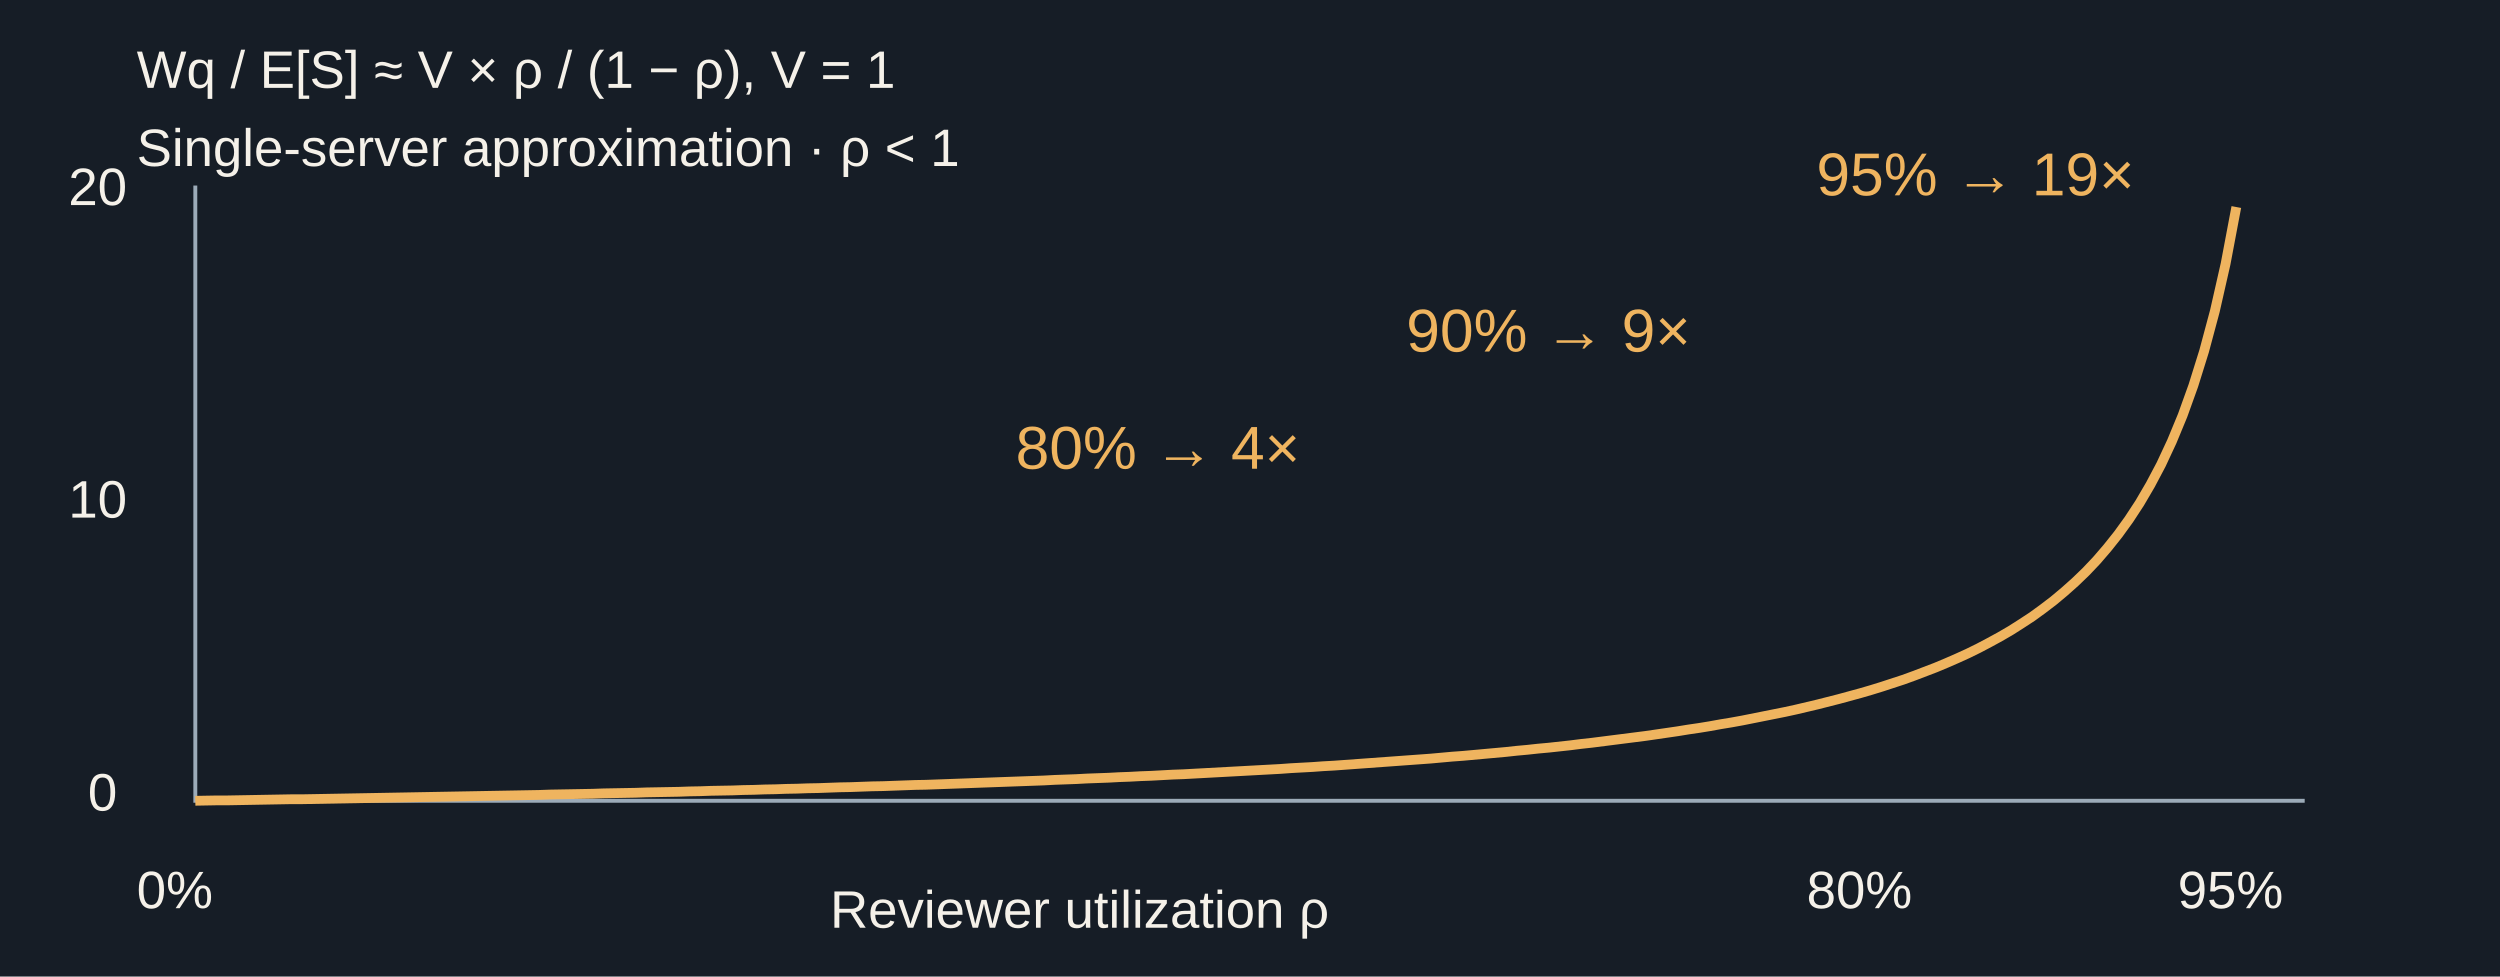
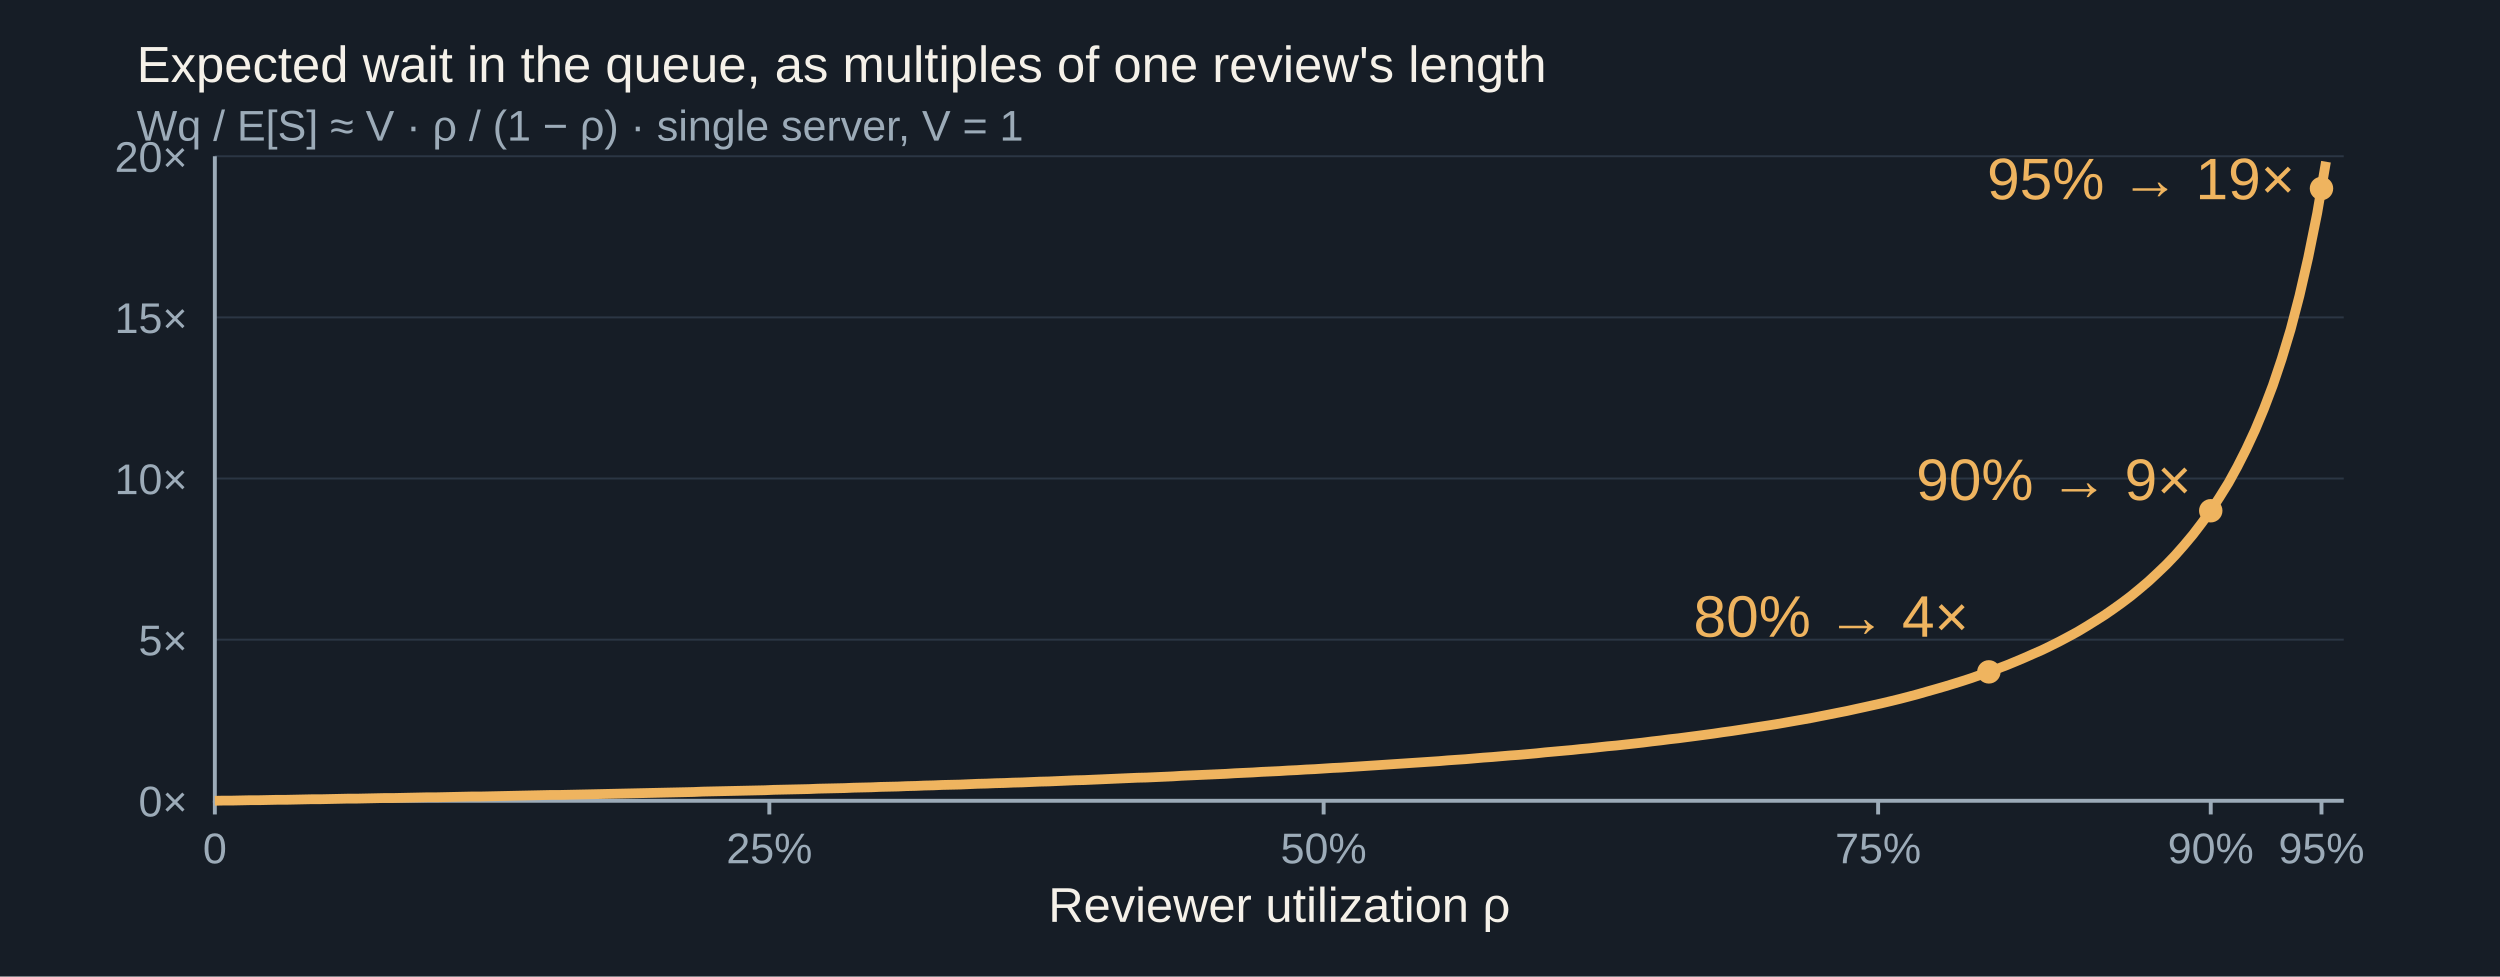
<svg xmlns="http://www.w3.org/2000/svg" width="1280" height="500" viewBox="0 0 1280 500">
  <rect width="1280" height="500" fill="#161d26" />
-   <g fill="#f5f1e9" font-family="Arial,sans-serif" font-size="27">
-     <text x="70" y="45">Wq / E[S] ≈ V × ρ / (1 − ρ), V = 1</text>
-     <text x="70" y="85">Single-server approximation · ρ &lt; 1</text>
-     <text x="70" y="465">0%</text>
-     <text x="925" y="465">80%</text>
-     <text x="1115" y="465">95%</text>
-     <text x="425" y="475">Reviewer utilization ρ</text>
-     <text x="45" y="415">0</text>
-     <text x="35" y="265">10</text>
-     <text x="35" y="105">20</text>
+   <g fill="#f5f1e9" font-family="Arial,sans-serif" font-size="26">
+     <text x="70" y="42">Expected wait in the queue, as multiples of one review's length</text>
+     <text x="70" y="72" fill="#9cabb8" font-size="22">Wq / E[S] ≈ V · ρ / (1 − ρ)   ·   single server, V = 1</text>
  </g>
-   <path d="M100 95 V410 H1180" fill="none" stroke="#9cabb8" stroke-width="2" />
-   <polyline points="100.0,410.0 105.5,409.9 111.0,409.8 116.5,409.8 122.0,409.7 127.5,409.6 133.0,409.5 138.5,409.4 144.0,409.3 149.5,409.2 155.0,409.2 160.5,409.1 166.0,409.0 171.5,408.9 177.0,408.8 182.5,408.7 188.0,408.6 193.5,408.5 199.0,408.4 204.5,408.3 210.0,408.2 215.5,408.1 221.0,408.0 226.5,407.9 232.0,407.8 237.5,407.7 243.0,407.6 248.5,407.5 254.0,407.4 259.5,407.3 265.0,407.2 270.5,407.1 276.0,407.0 281.5,406.8 287.0,406.7 292.5,406.6 298.0,406.5 303.5,406.4 309.0,406.2 314.5,406.1 320.0,406.0 325.5,405.9 331.0,405.7 336.5,405.6 342.0,405.5 347.5,405.4 353.0,405.2 358.5,405.1 364.0,404.9 369.5,404.8 375.0,404.7 380.5,404.5 386.0,404.4 391.5,404.2 397.0,404.1 402.5,403.9 408.0,403.8 413.5,403.6 419.0,403.5 424.5,403.3 430.0,403.1 435.5,403.0 441.0,402.8 446.5,402.6 452.0,402.5 457.5,402.3 463.0,402.1 468.5,401.9 474.0,401.8 479.5,401.6 485.0,401.4 490.5,401.2 496.0,401.0 501.5,400.8 507.0,400.6 512.5,400.4 518.0,400.2 523.5,400.0 529.0,399.8 534.5,399.6 540.0,399.3 545.5,399.1 551.0,398.9 556.5,398.6 562.0,398.4 567.5,398.2 573.0,397.9 578.5,397.7 584.0,397.4 589.5,397.2 595.0,396.9 600.5,396.6 606.0,396.4 611.5,396.1 617.0,395.8 622.5,395.5 628.0,395.2 633.5,394.9 639.0,394.6 644.5,394.3 650.0,394.0 655.5,393.7 661.0,393.3 666.5,393.0 672.0,392.7 677.5,392.3 683.0,392.0 688.5,391.6 694.0,391.2 699.5,390.8 705.0,390.4 710.5,390.0 716.0,389.6 721.5,389.2 727.0,388.8 732.5,388.4 738.0,387.9 743.5,387.4 749.0,387.0 754.5,386.5 760.0,386.0 765.5,385.5 771.0,385.0 776.5,384.4 782.0,383.9 787.5,383.3 793.0,382.8 798.5,382.2 804.0,381.6 809.5,380.9 815.0,380.3 820.5,379.6 826.0,378.9 831.5,378.2 837.0,377.5 842.5,376.8 848.0,376.0 853.5,375.2 859.0,374.4 864.5,373.5 870.0,372.7 875.5,371.8 881.0,370.8 886.5,369.9 892.0,368.9 897.5,367.8 903.0,366.7 908.5,365.6 914.0,364.5 919.5,363.3 925.0,362.0 930.5,360.7 936.0,359.3 941.5,357.9 947.0,356.4 952.5,354.9 958.0,353.3 963.5,351.6 969.0,349.8 974.5,348.0 980.0,346.0 985.5,343.9 991.0,341.8 996.5,339.5 1002.0,337.1 1007.5,334.6 1013.0,331.9 1018.5,329.0 1024.0,326.0 1029.5,322.8 1035.0,319.3 1040.5,315.7 1046.0,311.7 1051.5,307.5 1057.0,302.9 1062.5,298.0 1068.0,292.7 1073.5,286.9 1079.0,280.5 1084.5,273.6 1090.0,266.0 1095.5,257.6 1101.0,248.2 1106.5,237.8 1112.0,226.0 1117.5,212.7 1123.0,197.4 1128.5,179.8 1134.0,159.3 1139.5,135.1 1145.0,106.0" fill="none" stroke="#efb45f" stroke-width="5" />
-   <g fill="#efb45f" font-family="Arial,sans-serif" font-size="31">
-     <text x="520" y="240">80% → 4×</text>
-     <text x="720" y="180">90% → 9×</text>
-     <text x="930" y="100">95% → 19×</text>
+   <line x1="110" y1="327.5" x2="1200" y2="327.5" stroke="#2b3644" stroke-width="1" />
+   <line x1="110" y1="245.0" x2="1200" y2="245.0" stroke="#2b3644" stroke-width="1" />
+   <line x1="110" y1="162.5" x2="1200" y2="162.5" stroke="#2b3644" stroke-width="1" />
+   <line x1="110" y1="80.0" x2="1200" y2="80.0" stroke="#2b3644" stroke-width="1" />
+   <path d="M110 80 V410 H1200" fill="none" stroke="#9cabb8" stroke-width="2" />
+   <g fill="#9cabb8" font-family="Arial,sans-serif" font-size="22">
+     <text x="96" y="418.0" text-anchor="end">0×</text>
+     <text x="96" y="335.5" text-anchor="end">5×</text>
+     <text x="96" y="253.0" text-anchor="end">10×</text>
+     <text x="96" y="170.5" text-anchor="end">15×</text>
+     <text x="96" y="88.0" text-anchor="end">20×</text>
+     <line x1="110.0" y1="410" x2="110.0" y2="417" stroke="#9cabb8" stroke-width="2" />
+     <text x="110.0" y="442" text-anchor="middle">0</text>
+     <line x1="393.9" y1="410" x2="393.9" y2="417" stroke="#9cabb8" stroke-width="2" />
+     <text x="393.9" y="442" text-anchor="middle">25%</text>
+     <line x1="677.7" y1="410" x2="677.7" y2="417" stroke="#9cabb8" stroke-width="2" />
+     <text x="677.7" y="442" text-anchor="middle">50%</text>
+     <line x1="961.6" y1="410" x2="961.6" y2="417" stroke="#9cabb8" stroke-width="2" />
+     <text x="961.6" y="442" text-anchor="middle">75%</text>
+     <line x1="1131.9" y1="410" x2="1131.9" y2="417" stroke="#9cabb8" stroke-width="2" />
+     <text x="1131.9" y="442" text-anchor="middle">90%</text>
+     <line x1="1188.6" y1="410" x2="1188.6" y2="417" stroke="#9cabb8" stroke-width="2" />
+     <text x="1188.6" y="442" text-anchor="middle">95%</text>
+     <text x="655" y="472" text-anchor="middle" fill="#f5f1e9" font-size="25">Reviewer utilization ρ</text>
+   </g>
+   <polyline points="110.0,410.0 114.5,409.9 119.1,409.9 123.6,409.8 128.2,409.7 132.7,409.7 137.2,409.6 141.8,409.5 146.3,409.5 150.9,409.4 155.4,409.3 160.0,409.2 164.5,409.2 169.0,409.1 173.6,409.0 178.1,408.9 182.7,408.9 187.2,408.8 191.8,408.7 196.3,408.6 200.8,408.6 205.4,408.5 209.9,408.4 214.5,408.3 219.0,408.2 223.5,408.2 228.1,408.1 232.6,408.0 237.2,407.9 241.7,407.8 246.2,407.8 250.8,407.7 255.3,407.6 259.9,407.5 264.4,407.4 269.0,407.3 273.5,407.2 278.0,407.1 282.6,407.0 287.1,407.0 291.7,406.9 296.2,406.8 300.8,406.7 305.3,406.6 309.8,406.5 314.4,406.4 318.9,406.3 323.5,406.2 328.0,406.1 332.5,406.0 337.1,405.9 341.6,405.8 346.2,405.7 350.7,405.6 355.2,405.5 359.8,405.3 364.3,405.2 368.9,405.1 373.4,405.0 378.0,404.9 382.5,404.8 387.0,404.7 391.6,404.6 396.1,404.4 400.7,404.3 405.2,404.2 409.8,404.1 414.3,404.0 418.8,403.8 423.4,403.7 427.9,403.6 432.5,403.5 437.0,403.3 441.5,403.2 446.1,403.1 450.6,402.9 455.2,402.8 459.7,402.7 464.2,402.5 468.8,402.4 473.3,402.2 477.9,402.1 482.4,401.9 487.0,401.8 491.5,401.7 496.0,401.5 500.6,401.3 505.1,401.2 509.7,401.0 514.2,400.9 518.8,400.7 523.3,400.6 527.8,400.4 532.4,400.2 536.9,400.1 541.5,399.9 546.0,399.7 550.5,399.5 555.1,399.4 559.6,399.2 564.2,399.0 568.7,398.8 573.2,398.6 577.8,398.4 582.3,398.2 586.9,398.1 591.4,397.9 596.0,397.7 600.5,397.5 605.0,397.2 609.6,397.0 614.1,396.8 618.7,396.6 623.2,396.4 627.8,396.2 632.3,395.9 636.8,395.7 641.4,395.5 645.9,395.2 650.5,395.0 655.0,394.8 659.5,394.5 664.1,394.3 668.6,394.0 673.2,393.8 677.7,393.5 682.2,393.2 686.8,393.0 691.3,392.7 695.9,392.4 700.4,392.1 705.0,391.8 709.5,391.5 714.0,391.2 718.6,390.9 723.1,390.6 727.7,390.3 732.2,390.0 736.8,389.7 741.3,389.3 745.8,389.0 750.4,388.7 754.9,388.3 759.5,387.9 764.0,387.6 768.5,387.2 773.1,386.8 777.6,386.5 782.2,386.1 786.7,385.7 791.2,385.2 795.8,384.8 800.3,384.4 804.9,384.0 809.4,383.5 814.0,383.1 818.5,382.6 823.0,382.1 827.6,381.7 832.1,381.2 836.7,380.7 841.2,380.2 845.8,379.6 850.3,379.1 854.8,378.5 859.4,378.0 863.9,377.4 868.5,376.8 873.0,376.2 877.5,375.6 882.1,374.9 886.6,374.3 891.2,373.6 895.7,372.9 900.2,372.2 904.8,371.5 909.3,370.8 913.9,370.0 918.4,369.2 923.0,368.4 927.5,367.6 932.0,366.7 936.6,365.8 941.1,364.9 945.7,364.0 950.2,363.0 954.8,362.0 959.3,361.0 963.8,360.0 968.4,358.9 972.9,357.8 977.5,356.6 982.0,355.4 986.5,354.1 991.1,352.8 995.6,351.5 1000.2,350.1 1004.7,348.7 1009.3,347.2 1013.8,345.6 1018.3,344.0 1022.9,342.3 1027.4,340.6 1032.0,338.7 1036.5,336.8 1041.0,334.8 1045.6,332.8 1050.1,330.6 1054.7,328.3 1059.2,325.9 1063.8,323.4 1068.3,320.7 1072.8,317.9 1077.4,315.0 1081.9,311.9 1086.5,308.6 1091.0,305.2 1095.5,301.5 1100.1,297.6 1104.6,293.4 1109.2,289.0 1113.7,284.3 1118.2,279.2 1122.8,273.7 1127.3,267.8 1131.9,261.5 1136.4,254.6 1141.0,247.2 1145.5,239.0 1150.0,230.1 1154.6,220.2 1159.1,209.4 1163.7,197.3 1168.2,183.9 1172.8,168.7 1177.3,151.5 1181.8,131.9 1186.4,109.2 1190.9,82.8" fill="none" stroke="#efb45f" stroke-width="5" stroke-linejoin="round" />
+   <circle cx="1018.3" cy="344.0" r="6" fill="#efb45f" />
+   <circle cx="1131.9" cy="261.5" r="6" fill="#efb45f" />
+   <circle cx="1188.6" cy="96.5" r="6" fill="#efb45f" />
+   <g fill="#efb45f" font-family="Arial,sans-serif" font-size="30">
+     <text x="1008" y="326" text-anchor="end">80% → 4×</text>
+     <text x="1122" y="256" text-anchor="end">90% → 9×</text>
+     <text x="1175" y="102" text-anchor="end">95% → 19×</text>
  </g>
</svg>
